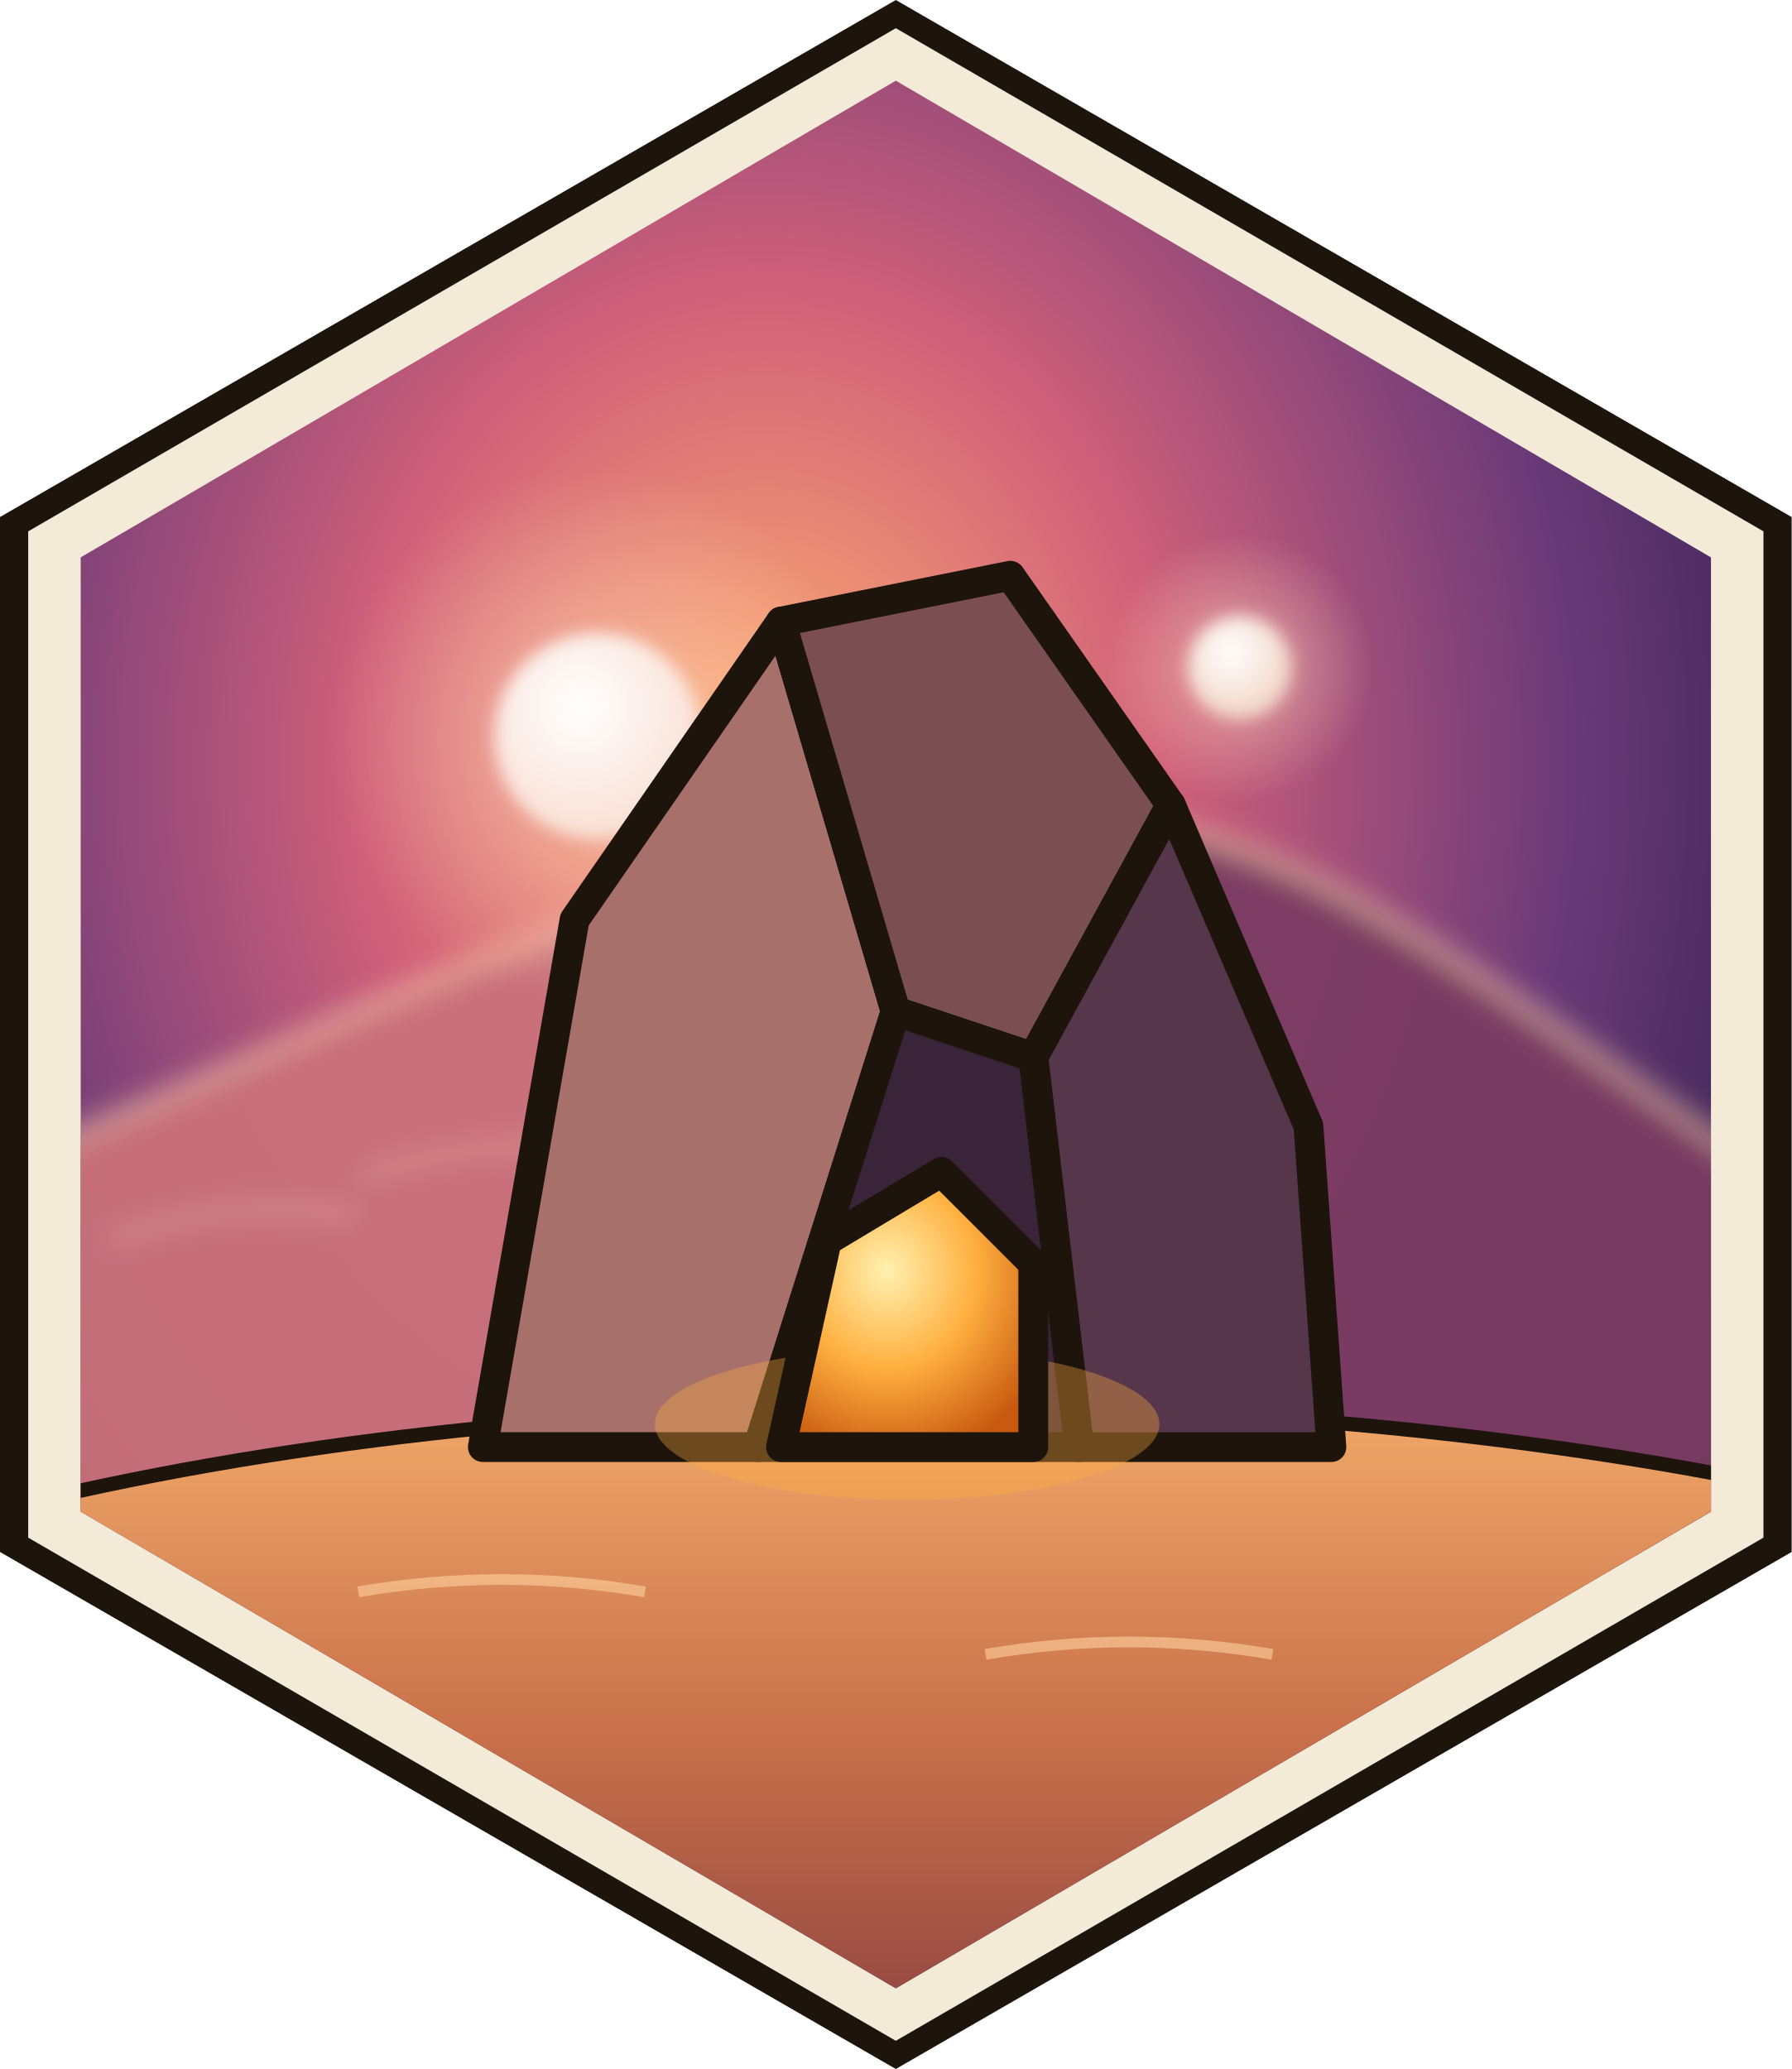
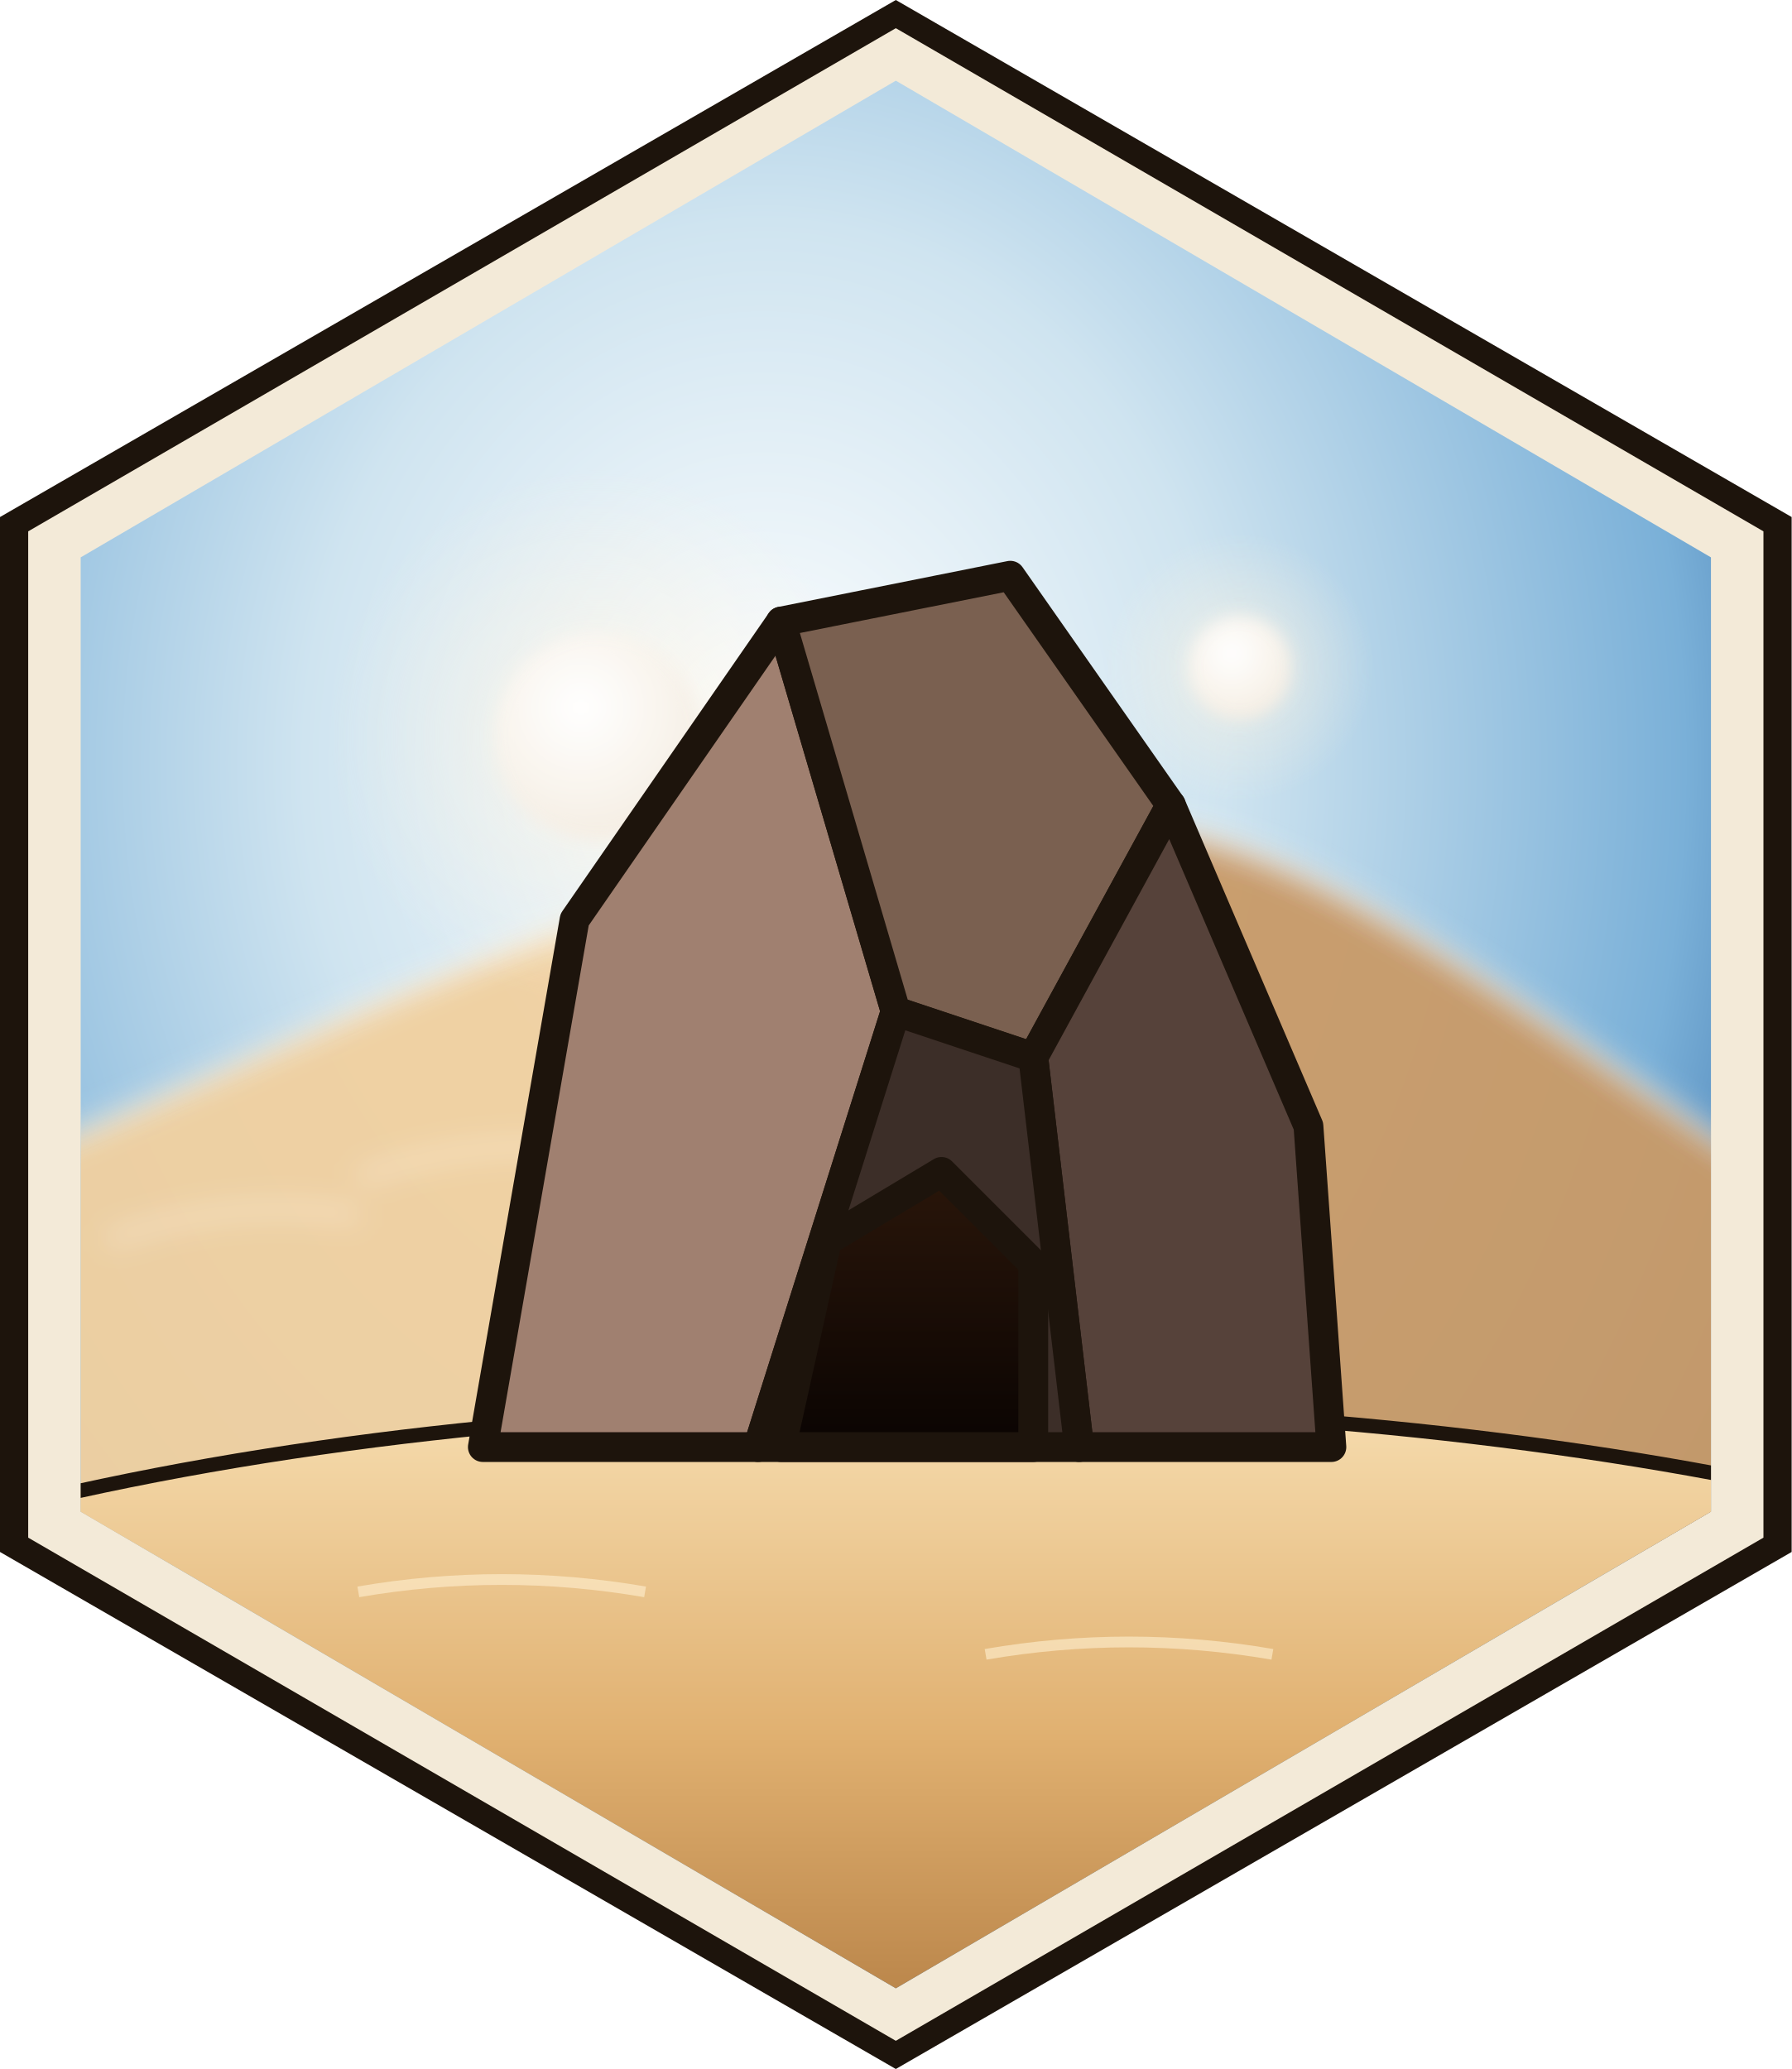
<svg xmlns="http://www.w3.org/2000/svg" viewBox="0 0 413 477" width="413" height="477">
  <defs>
    <radialGradient id="p0" cx="42%" cy="36%" r="70%">
-       <stop offset="0.00" stop-color="#ffb070" />
-       <stop offset="0.35" stop-color="#d0607a" />
-       <stop offset="0.70" stop-color="#6a3a78" />
-       <stop offset="1.00" stop-color="#2e1e4a" />
+       <stop offset="0.00" stop-color="#ffffff" />
+       <stop offset="0.40" stop-color="#cfe4f0" />
+       <stop offset="0.80" stop-color="#7ab0d8" />
+       <stop offset="1.00" stop-color="#3a70a8" />
    </radialGradient>
    <clipPath id="hexclip0_0">
      <polygon points="206.5,18.6 394.4,128.5 394.4,348.5 206.5,458.4 18.6,348.5 18.6,128.5" />
    </clipPath>
    <linearGradient id="p2" x1="0" y1="0" x2="0" y2="1">
-       <stop offset="0.00" stop-color="#f0a868" />
-       <stop offset="0.50" stop-color="#c8704a" />
-       <stop offset="1.00" stop-color="#8a4040" />
+       <stop offset="0.00" stop-color="#f6dcae" />
+       <stop offset="0.50" stop-color="#e0b070" />
+       <stop offset="1.00" stop-color="#b07a40" />
    </linearGradient>
    <filter id="sietch-far-blur" x="-10%" y="-30%" width="120%" height="160%">
      <feGaussianBlur stdDeviation="3.2" />
    </filter>
    <filter id="moon-soft" x="-50%" y="-50%" width="200%" height="200%">
      <feGaussianBlur stdDeviation="0.7" />
    </filter>
-     <radialGradient id="moon-halo-ffd8c0">
-       <stop offset="0" stop-color="#ffd8c0" stop-opacity=".6" />
-       <stop offset="1" stop-color="#ffd8c0" stop-opacity="0" />
+     <radialGradient id="moon-halo-fff4e0">
+       <stop offset="0" stop-color="#fff4e0" stop-opacity=".6" />
+       <stop offset="1" stop-color="#fff4e0" stop-opacity="0" />
    </radialGradient>
    <radialGradient id="p6" cx="42%" cy="36%" r="70%">
      <stop offset="0.00" stop-color="#ffffff" />
-       <stop offset="1.00" stop-color="#f8dcd0" />
+       <stop offset="1.00" stop-color="#f4ece0" />
    </radialGradient>
    <filter id="moon-soft" x="-50%" y="-50%" width="200%" height="200%">
      <feGaussianBlur stdDeviation="0.7" />
    </filter>
-     <radialGradient id="moon-halo-ffd8c0">
-       <stop offset="0" stop-color="#ffd8c0" stop-opacity=".6" />
-       <stop offset="1" stop-color="#ffd8c0" stop-opacity="0" />
+     <radialGradient id="moon-halo-fff4e0">
+       <stop offset="0" stop-color="#fff4e0" stop-opacity=".6" />
+       <stop offset="1" stop-color="#fff4e0" stop-opacity="0" />
    </radialGradient>
-     <radialGradient id="p9" cx="42%" cy="36%" r="70%">
-       <stop offset="0.00" stop-color="#ffffff" />
-       <stop offset="1.00" stop-color="#f0d0c0" />
-     </radialGradient>
-     <radialGradient id="p10" cx="42%" cy="36%" r="70%">
-       <stop offset="0.00" stop-color="#fff1b0" />
-       <stop offset="0.50" stop-color="#ffb040" />
-       <stop offset="1.00" stop-color="#c85a10" />
-     </radialGradient>
+     <linearGradient id="p9" x1="0" y1="0" x2="0" y2="1">
+       <stop offset="0.00" stop-color="#2a160a" />
+       <stop offset="1.00" stop-color="#0a0402" />
+     </linearGradient>
  </defs>
  <polygon points="206.5,0.0 413.0,119.2 413.0,357.8 206.5,477.0 0.0,357.8 0.0,119.2" fill="#1d140c" />
  <polygon points="206.5,6.5 406.5,122.5 406.5,354.5 206.5,470.5 6.5,354.5 6.5,122.5" fill="#f3ead8" />
  <polygon points="206.5,18.6 394.4,128.5 394.4,348.5 206.5,458.4 18.6,348.5 18.6,128.5" fill="url(#p0)" />
  <g clip-path="url(#hexclip0_0)">
    <g filter="url(#sietch-far-blur)" opacity=".95">
-       <path d="M-20.7 276.4C61.9 247.8 156.9 185.8 264.3 190.6C313.9 195.3 380.0 257.3 433.7 286.0V357.5H-20.7Z" fill="#c8707a" />
-       <path d="M264.3 190.6C313.9 195.3 380.0 257.3 433.7 286.0V357.5H239.5C256.1 319.3 272.6 238.3 264.3 190.6Z" fill="#7a3a62" />
-       <path d="M24.8 286.0q28.9 -10.5 57.8 -5.7" fill="none" stroke="#f0b0a0" stroke-width="2.06" opacity=".7" />
-       <path d="M82.6 271.6q28.9 -10.5 57.8 -5.7" fill="none" stroke="#f0b0a0" stroke-width="2.06" opacity=".7" />
-       <path d="M140.4 247.8q28.9 -10.5 57.8 -5.7" fill="none" stroke="#f0b0a0" stroke-width="2.06" opacity=".7" />
-       <path d="M190.0 223.9q28.9 -10.5 57.8 -5.7" fill="none" stroke="#f0b0a0" stroke-width="2.06" opacity=".7" />
-       <path d="M-20.7 276.4C61.9 247.8 156.9 185.8 264.3 190.6C313.9 195.3 380.0 257.3 433.7 286.0" fill="none" stroke="#ffd0b0" stroke-width="2.48" opacity=".8" />
+       <path d="M-20.7 276.4C61.9 247.8 156.9 185.8 264.3 190.6C313.9 195.3 380.0 257.3 433.7 286.0V357.5H-20.7Z" fill="#f0d0a0" />
+       <path d="M264.3 190.6C313.9 195.3 380.0 257.3 433.7 286.0V357.5H239.5C256.1 319.3 272.6 238.3 264.3 190.6Z" fill="#c89a68" />
+       <path d="M24.8 286.0q28.9 -10.5 57.8 -5.7" fill="none" stroke="#fff0d8" stroke-width="2.06" opacity=".7" />
+       <path d="M82.6 271.6q28.9 -10.5 57.8 -5.7" fill="none" stroke="#fff0d8" stroke-width="2.06" opacity=".7" />
+       <path d="M140.4 247.8q28.9 -10.5 57.8 -5.7" fill="none" stroke="#fff0d8" stroke-width="2.06" opacity=".7" />
+       <path d="M190.0 223.9q28.9 -10.5 57.8 -5.7" fill="none" stroke="#fff0d8" stroke-width="2.06" opacity=".7" />
+       <path d="M-20.7 276.4C61.9 247.8 156.9 185.8 264.3 190.6C313.9 195.3 380.0 257.3 433.7 286.0" fill="none" stroke="#fff8e8" stroke-width="2.48" opacity=".8" />
    </g>
    <path d="M0 348.0C123.9 317.0 289.1 317.0 413 343.2V477H0Z" fill="url(#p2)" stroke="#1d140c" stroke-width="3.30" />
-     <path d="M82.6 367.0q33.0 -5.7 66.1 0M227.2 381.4q33.0 -5.7 66.1 0" fill="none" stroke="#ffd0a0" stroke-width="2.48" opacity=".6" />
+     <path d="M82.6 367.0q33.0 -5.7 66.1 0M227.2 381.4q33.0 -5.7 66.1 0" fill="none" stroke="#fff0d0" stroke-width="2.48" opacity=".6" />
  </g>
  <g transform="translate(74.3,106.3) scale(2.6432)">
-     <circle cx="24" cy="24" r="23.4" fill="url(#moon-halo-ffd8c0)" />
+     <circle cx="24" cy="24" r="23.4" fill="url(#moon-halo-fff4e0)" />
    <circle cx="24" cy="24" r="9" fill="url(#p6)" filter="url(#moon-soft)" />
-     <circle cx="80" cy="18" r="11.7" fill="url(#moon-halo-ffd8c0)" />
-     <circle cx="80" cy="18" r="4.5" fill="url(#p9)" filter="url(#moon-soft)" />
-     <polygon points="14,86 22,40 40,14 50,48 38,86" fill="#a8706a" stroke="#1d140c" stroke-width="2.6" stroke-linejoin="round" stroke-linecap="round" />
-     <polygon points="40,14 60,10 74,30 62,52 50,48" fill="#7a4e52" stroke="#1d140c" stroke-width="2.6" stroke-linejoin="round" stroke-linecap="round" />
-     <polygon points="62,52 74,30 86,58 88,86 66,86" fill="#56364a" stroke="#1d140c" stroke-width="2.6" stroke-linejoin="round" stroke-linecap="round" />
-     <polygon points="38,86 50,48 62,52 66,86" fill="#3a243a" stroke="#1d140c" stroke-width="2.6" stroke-linejoin="round" stroke-linecap="round" />
-     <ellipse cx="51" cy="84" rx="22" ry="6.6" fill="#ffb040" opacity=".35" />
-     <polygon points="40,86 44,68 54,62 62,70 62,86" fill="url(#p10)" stroke="#1d140c" stroke-width="2.6" stroke-linejoin="round" stroke-linecap="round" />
+     <circle cx="80" cy="18" r="11.7" fill="url(#moon-halo-fff4e0)" />
+     <circle cx="80" cy="18" r="4.5" fill="url(#p6)" filter="url(#moon-soft)" />
+     <polygon points="14,86 22,40 40,14 50,48 38,86" fill="#a08070" stroke="#1d140c" stroke-width="2.6" stroke-linejoin="round" stroke-linecap="round" />
+     <polygon points="40,14 60,10 74,30 62,52 50,48" fill="#7a6050" stroke="#1d140c" stroke-width="2.6" stroke-linejoin="round" stroke-linecap="round" />
+     <polygon points="62,52 74,30 86,58 88,86 66,86" fill="#56423a" stroke="#1d140c" stroke-width="2.6" stroke-linejoin="round" stroke-linecap="round" />
+     <polygon points="38,86 50,48 62,52 66,86" fill="#3c2e28" stroke="#1d140c" stroke-width="2.6" stroke-linejoin="round" stroke-linecap="round" />
+     <polygon points="40,86 44,68 54,62 62,70 62,86" fill="url(#p9)" stroke="#1d140c" stroke-width="2.6" stroke-linejoin="round" stroke-linecap="round" />
  </g>
</svg>
